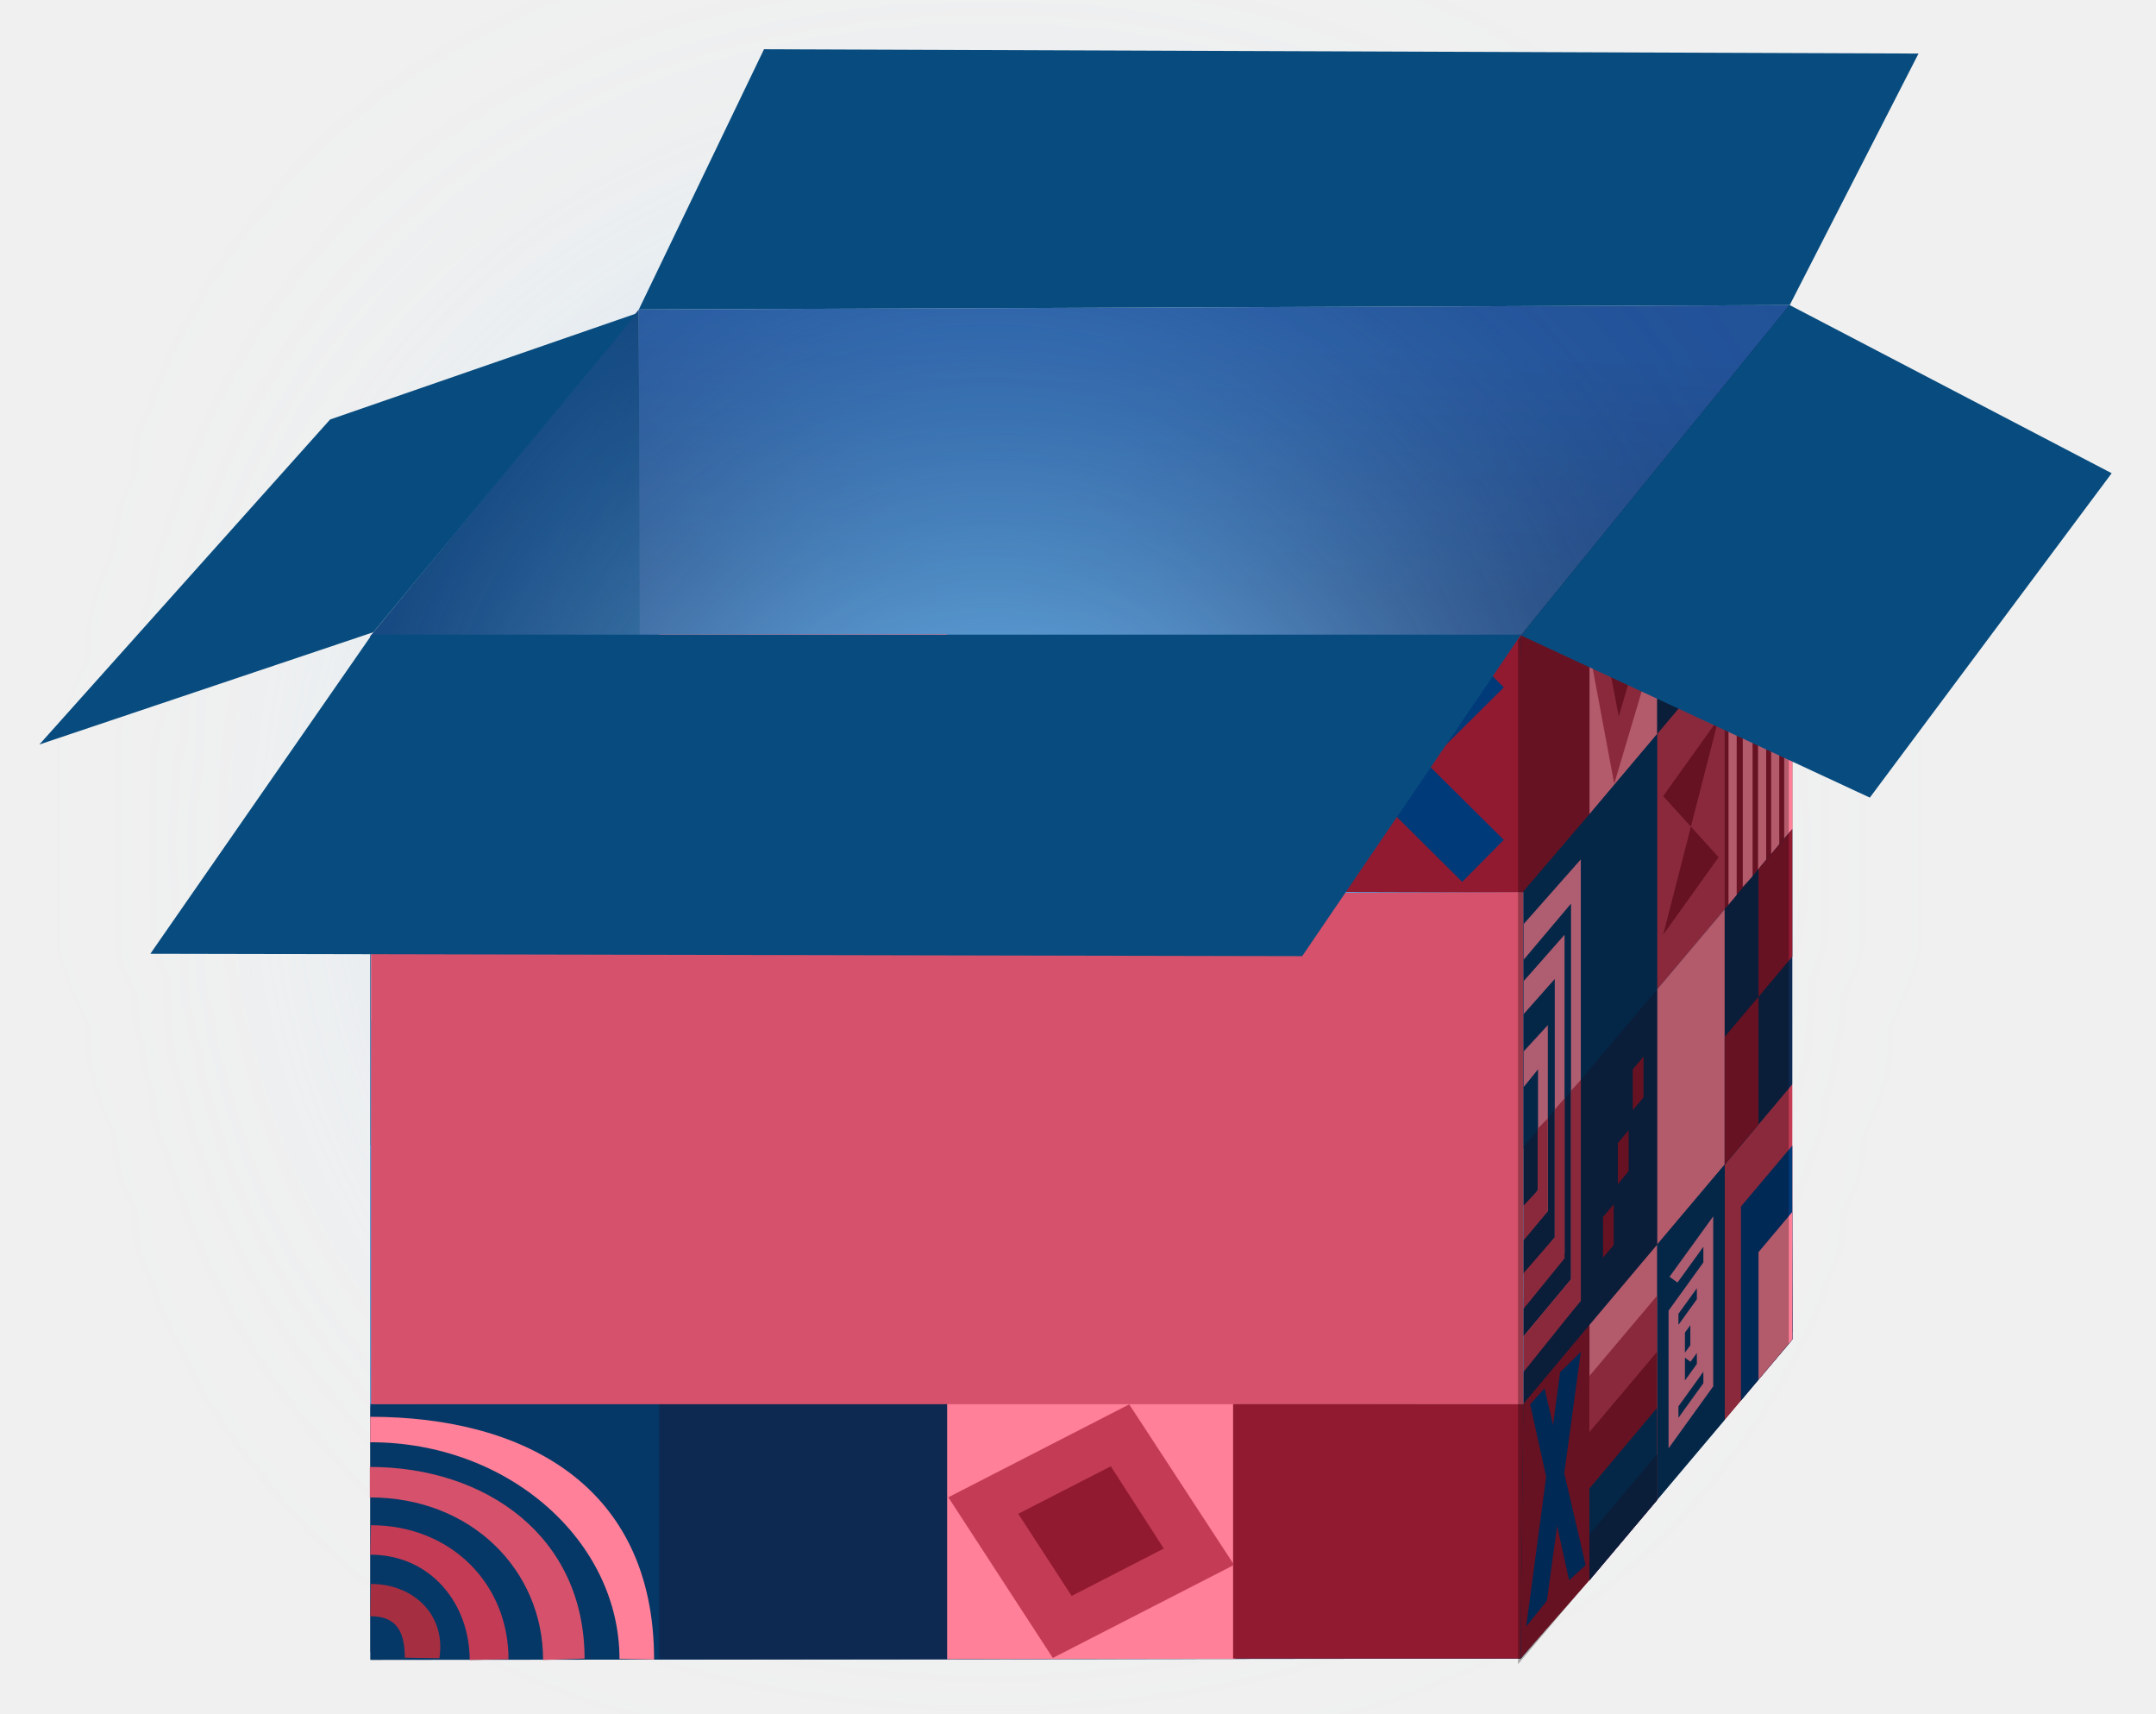
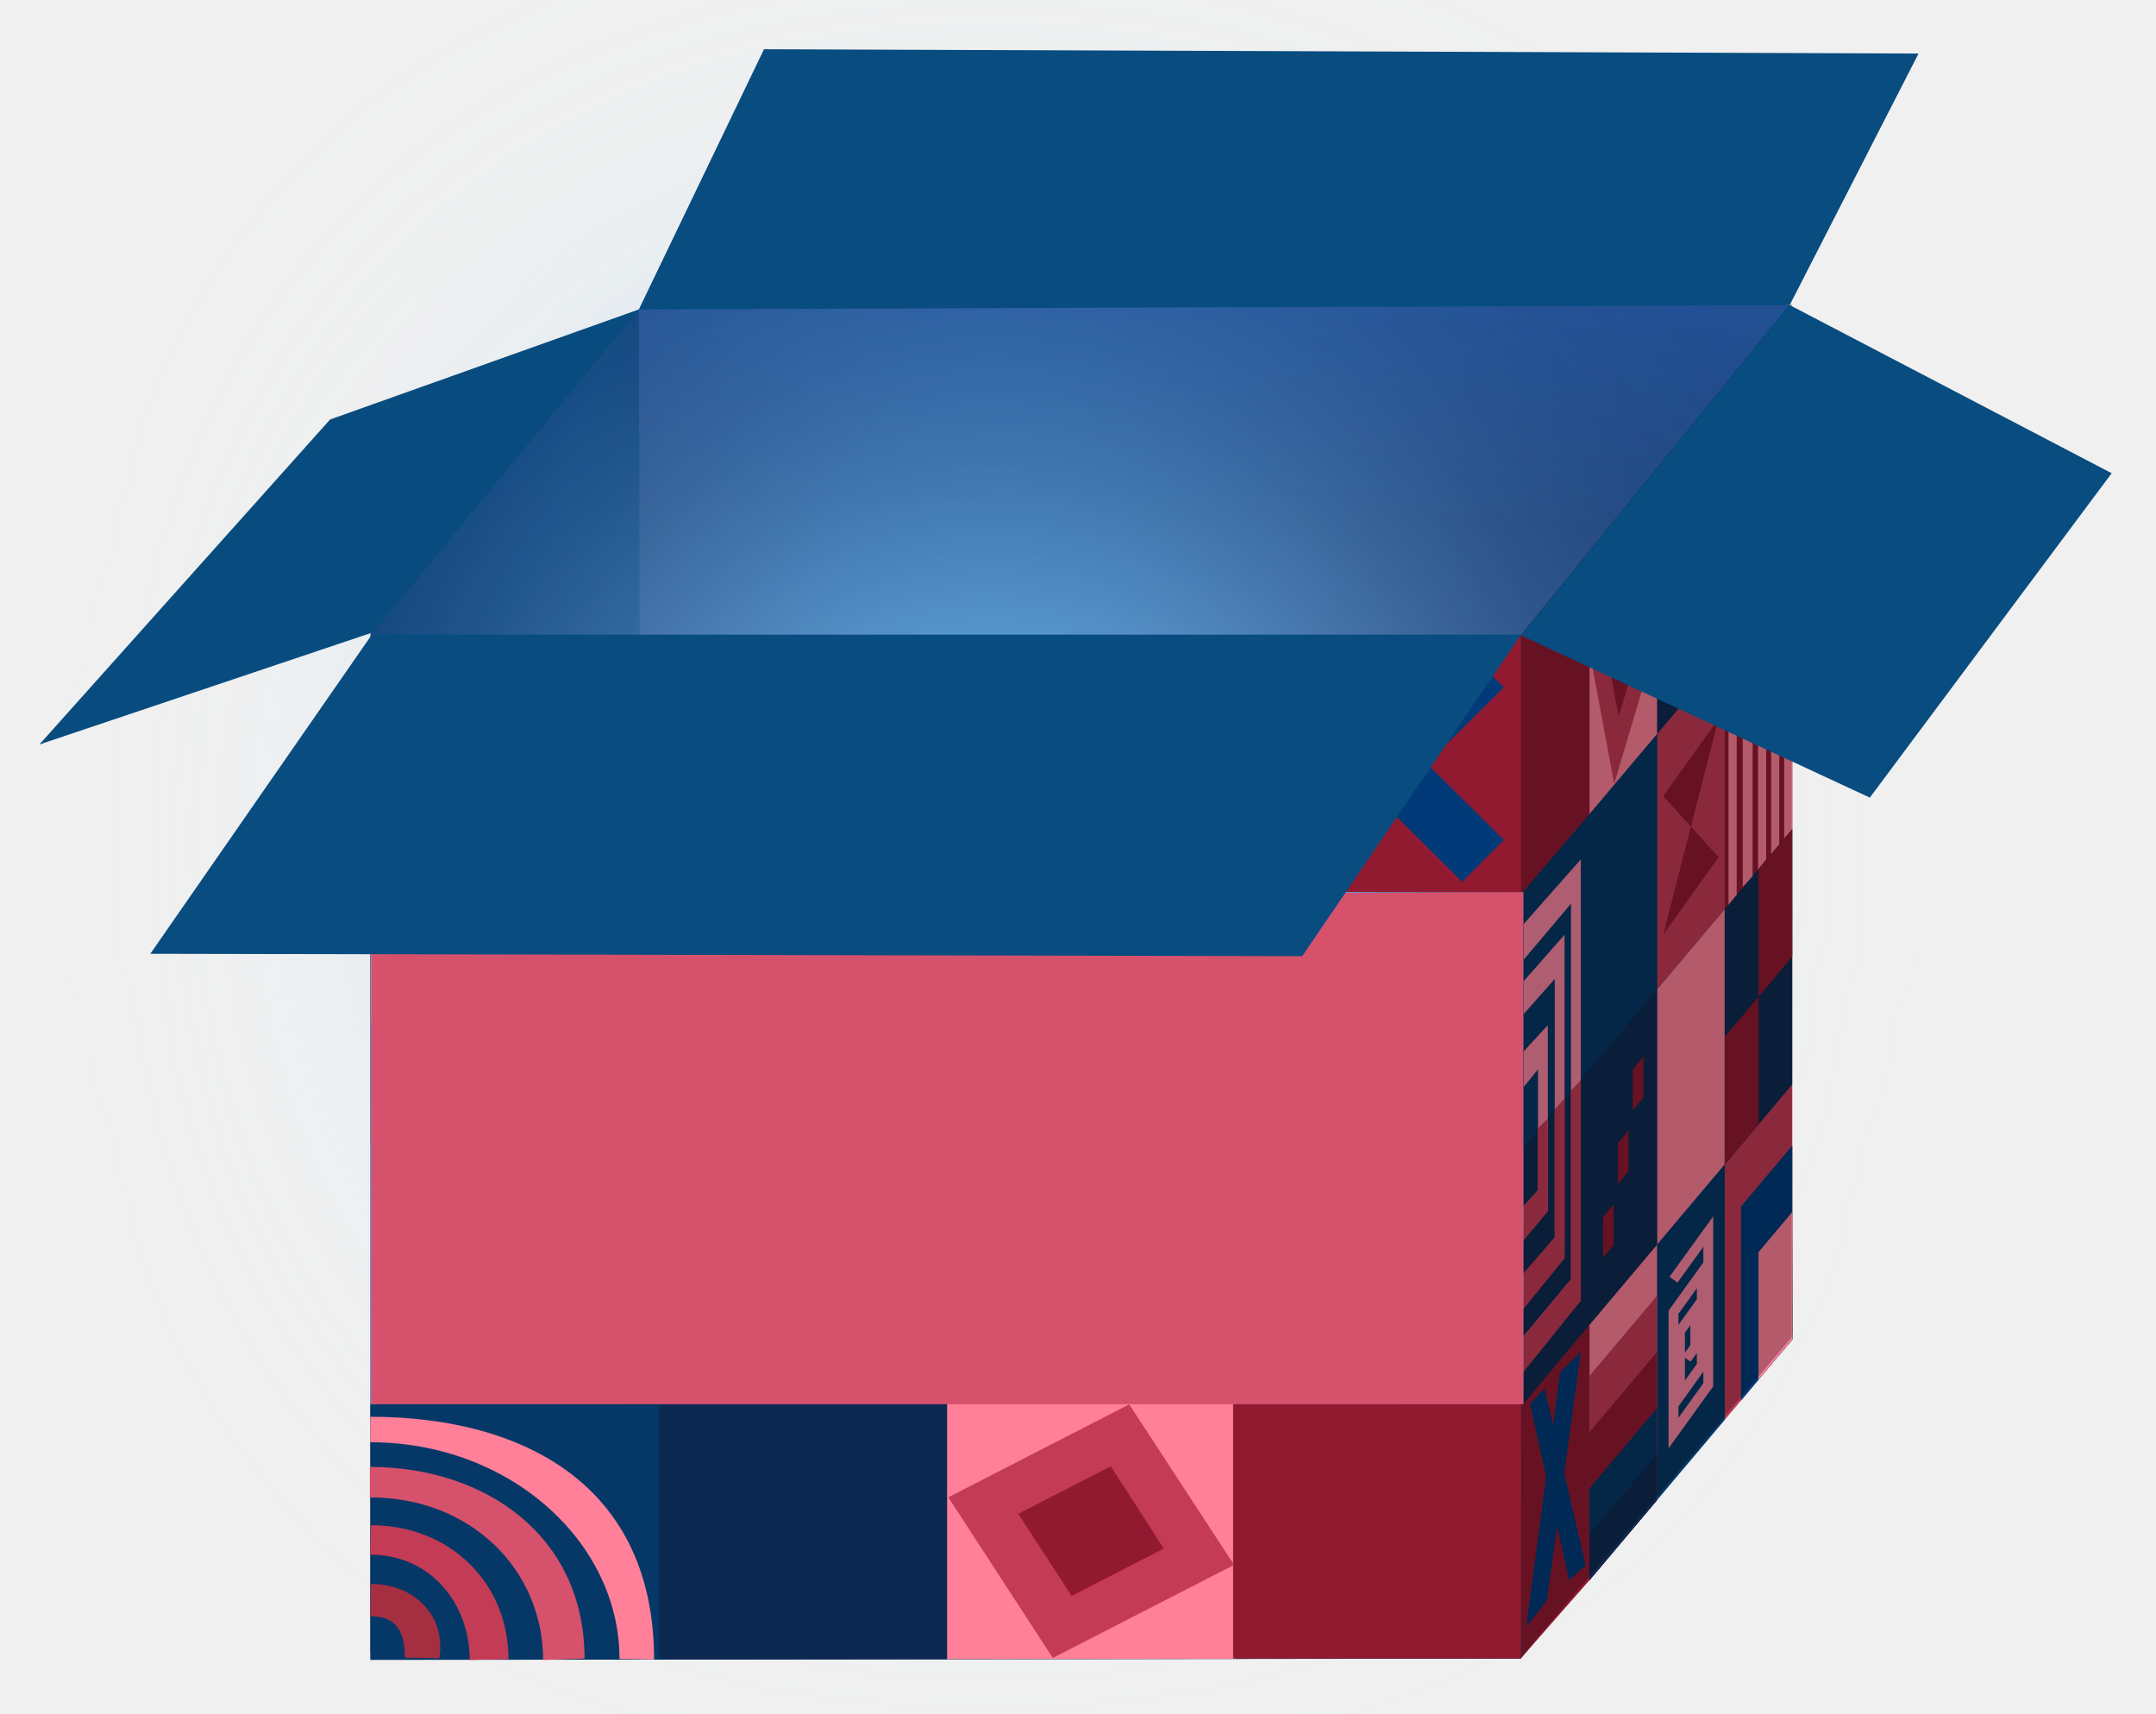
<svg xmlns="http://www.w3.org/2000/svg" width="219" height="174" fill="none">
-   <path d="M64.89 31.427l116.903-.444-.917 104.551-116.148.194.162-104.3z" fill="url(#paint0_linear)" />
-   <path d="M64.89 31.427l-27.255 33.14v103.184l27.518-32.315-.263-104.009z" fill="url(#paint1_linear)" />
-   <g opacity=".9" filter="url(#filter0_f)">
-     <circle cx="100.5" cy="85.5" r="40.5" fill="url(#paint2_radial)" />
+   <g clip-path="url(#clip0)">
+     <path d="M62.5 33l2.4-1.58L121 20.5l60.793 10.483-.917 104.551-116.148.194L62.5 33z" fill="url(#paint0_linear)" />
+     <path d="M64.89 31.427L37.635 46.5v121.25l27.519-32.315-.264-104.009z" fill="url(#paint1_linear)" />
+     <path d="M154.454 168.434l-116.818.135V64.568l116.862-.038-.044 103.904z" fill="#102E5B" />
+     <g opacity=".9" filter="url(#filter0_f)">
+       <circle cx="100.5" cy="85.5" r="40.5" fill="url(#paint2_radial)" />
+     </g>
+     <path d="M154.453 168.433l27.617-33.167-.278-104.284-27.295 33.548-.044 103.903z" fill="#0A2D49" />
+     <path d="M154.497 64.53l27.295-33.548.268 105.065-27.607 32.386.044-103.903z" fill="#053866" />
+     <path d="M154.497 64.53l27.295-33.548.268 105.038-27.607 32.413.044-103.903z" fill="#053866" />
+     <path d="M175.192 40.116l6.601-9.134.267 27.284-6.868 8.142V40.116z" fill="#053866" />
+     <path d="M177.58 54.639c-1.468-3.165-2.158-7.28-2.158-14.533l.829-1.019c0 6.418.785 10.791 2.03 13.47 1.032 2.214 2.389 2.53 3.8.863l-.021 2.791c-.7.835-1.17 1.019-1.823 1.019-.924 0-1.919-1.009-2.657-2.591z" fill="#FF8098" />
+     <path d="M168.32 48.27l6.872-8.153v26.291l-6.872 8.146V48.27z" fill="#0E2951" />
+     <path d="M161.45 56.411l6.869-8.142v26.285l-6.869 8.142V56.411z" fill="#FF8098" />
+     <path d="M154.498 64.53l6.953-8.118v26.284l-6.869 8.03-.084-26.196zm20.694 1.878l6.868-8.142v25.928l-6.868 8.142V66.408z" fill="#911A31" />
+     <path d="M168.32 74.554l6.872-8.146v25.928l-6.872 8.146V74.554z" fill="#C43B55" />
+     <path d="M161.45 82.697l6.869-8.143v25.929l-6.869 8.142V82.697z" fill="#053866" />
+     <path d="M154.582 90.727l6.869-8.03v25.928l-6.869 8.027V90.727z" fill="#053866" />
+     <path d="M168.32 100.482l6.872-8.146v25.929l-6.872 8.142v-25.925z" fill="#FF8098" />
+     <path d="M161.45 108.625l6.869-8.143v25.925l-6.869 8.146v-25.928z" fill="#0E2951" />
+     <path d="M154.582 116.652l6.869-8.027v25.928l-6.713 8.017-.156-25.918z" fill="#0E2951" />
+     <path d="M175.192 118.265l6.868-8.173v25.928l-6.868 8.173v-25.928z" fill="#C43B55" />
+     <path d="M168.32 126.408l6.872-8.143v25.928l-6.872 8.143v-25.928z" fill="#053866" />
+     <path d="M161.45 134.554l6.869-8.146v25.928l-6.869 8.143v-25.925z" fill="#FF8098" />
+     <path d="M154.737 142.57l6.713-8.017v25.925l-6.997 7.956.284-25.864z" fill="#911A31" />
+     <path d="M178.677 49.977c-1.134-2.445-1.77-5.84-1.77-11.395l.819-1.036c0 4.52.497 7.769 1.512 9.87.609 1.267 1.827 1.671 2.812.49v3.107c-.535.635-.893.835-1.401.835-.71.01-1.384-.632-1.972-1.871z" fill="#D6516B" />
+     <path d="M179.783 44.54c-.792-1.67-1.208-4.23-1.208-8.03l.829-1.018c0 2.716.139 4.074.677 5.697.497 1.556 1.401 1.729 1.989 1.02v3.106c-.368.435-.561.547-.913.547-.508 0-.978-.455-1.374-1.321z" fill="#C43B55" />
+     <path d="M180.772 39.101c-.461-1.018 1.015-5.959 1.015-8.119-.166 1.556-.894 5.012-.562 5.528.193.289.413-5.354.562-5.528l.267 8.635c-.21.262-.247.262-.45.262-.298 0-.585-.289-.832-.778z" fill="#A62E41" />
+     <path d="M154.737 135.728l4.842-5.81V91.763l-4.842 5.738v-3.626l5.837-6.601v44.804l-5.82 6.876-.017-3.226z" fill="#F985A0" />
+     <path d="M154.737 135.728l4.842-5.81v-19.151l.995-1.096v22.407l-5.837 7.273v-3.623z" fill="#C43B55" />
+     <path d="M154.653 129.545l3.275-3.884V99.417l-3.191 3.602v-3.344l4.186-4.747v32.346l-4.169 4.947-.101-2.676z" fill="#F985A0" />
+     <path d="M154.737 122.866l1.492-2.044v-12.228l-1.492 1.841v-3.627l2.487-2.703v18.876l-2.379 2.819-.108-2.934z" fill="#F985A0" />
+     <path d="M154.647 122.553l1.557-1.663v-6.29l1.008-1.011V123l-2.473 2.993-.092-3.44z" fill="#C43B55" />
+     <path d="M154.737 129.314l3.191-3.654v-12.989l.995-1.124v16.242l-4.186 5.151v-3.626z" fill="#C43B55" />
+     <path d="M176.842 122.523l5.218-6.187v19.684l-5.218 6.218v-19.715z" fill="#003A79" />
+     <path d="M178.622 127.158l3.438-4.088v12.95l-3.438 4.085v-12.947z" fill="#FF8098" />
+     <path d="M165.795 51.732l2.497 13.325-4.324 14.532-2.491-13.324 4.318-14.533z" fill="#C43B55" />
+     <path d="M165.352 58.554l1.272 6.818-2.202 7.396-1.276-6.791 2.206-7.423z" fill="#911A31" />
+     <path d="M161.45 139.731l6.869-8.142v20.747l-6.869 8.142v-20.747z" fill="#C43B55" />
+     <path d="M161.45 145.43l6.869-8.143v15.049l-6.869 8.143V145.43z" fill="#911A31" />
+     <path d="M161.45 151.157l6.869-8.173v9.352l-6.869 8.142v-9.321z" fill="#053866" />
+     <path d="M161.45 155.82l6.869-8.146v4.662l-6.869 8.142v-4.658z" fill="#0E2951" />
+     <path d="M168.939 94.927l5.634-7.874-5.634-6.207 5.634-7.874-5.634 21.955z" fill="#911A31" />
+     <path d="M181.232 59.301l.829-1.035v25.928l-.829 1.035V59.302zm-1.327 1.555l.829-1.036v25.93l-.829 1.035V60.856zm-4.328 5.178l.832-1.035v25.928l-.832 1.035V66.035zm1.448-1.87l.999-1.036v25.901l-.999 1.036V64.164zm1.55-1.756l.829-1.035V87.3l-.829 1.035V62.409z" fill="#FF8098" />
+     <path d="M175.192 92.336l6.868-8.142v25.898l-6.868 8.173V92.336z" fill="#0E2951" />
+     <path d="M175.192 105.287l3.431-4.058v12.951l-3.431 4.085v-12.978zm3.43-17.036l3.438-4.057v12.95l-3.438 4.085V88.251z" fill="#911A31" />
+     <path d="M169.99 129.953l3.533-4.883v15.558l-3.533 4.903V133.26l2.873-3.98v9.389l-2.213 3.073v-6.567l1.55-2.149v3.748l-.887 1.223" stroke="#F985A0" stroke-miterlimit="10" />
+     <path d="M159.387 160.478l-3.962-17.867 1.465-1.62 4.175 17.952-1.678 1.535z" fill="#003A79" />
+     <path d="M157.133 162.553l-2.104 2.625 3.441-25.826 2.104-2.065-3.441 25.266z" fill="#003A79" />
+     <path d="M165.849 108.598l1.096-1.297v4.146l-1.096 1.294v-4.143zm-1.512 7.48l1.096-1.297v4.146l-1.096 1.324v-4.173zm-1.513 7.511l1.096-1.297v4.146l-1.096 1.294v-4.143z" fill="#911A31" />
+     <path d="M154.497 64.53l-116.863.038.048 103.838 116.771.028.044-103.904z" fill="#054270" />
+     <path d="M154.453 168.434l-116.808.101-.01-103.967 116.862-.038-.044 103.904z" fill="#053866" />
+     <path d="M66.947 142.523l-29.302.041v-25.969l29.302-.014v25.942z" fill="#F4F9FF" />
+     <path d="M96.209 142.52l-29.262.003v-25.942l29.261-.034v25.973z" fill="#55A2E0" />
+     <path d="M125.473 142.489l-29.265.031v-25.973l29.265-.03v25.972z" fill="#A8D2FC" />
+     <path d="M154.737 142.57l-29.264-.081v-25.972l29.264.084v25.969z" fill="#B9D5FD" />
+     <path d="M96.209 116.547l-29.262.034V90.609l29.261-.03v25.968z" fill="#55A2E0" />
+     <path d="M125.473 116.516l-29.265.031v-25.97l29.265-.03v25.969z" fill="#A8D2FC" />
+     <path d="M154.737 116.601l-29.264-.085V90.547l29.264.082V116.6z" fill="#55A2E0" />
+     <path d="M96.209 168.489l-29.262.003v-25.969l29.261-.003v25.969z" fill="#0E2951" />
+     <path d="M125.473 168.458l-29.265.03v-25.969l29.265-.03v25.969z" fill="#FF8098" />
+     <path d="M154.454 168.434h-29.201V142.57h29.485l-.284 25.864z" fill="#911A31" />
+     <path d="M66.947 90.608l-29.302.013-.01-26.054 29.312.072v25.969z" fill="#C43B55" />
+     <path d="M125.473 90.547l-29.265.03V64.608l29.265-.034v25.973z" fill="#0E2951" />
+     <path d="M154.737 90.628l-29.264-.081V64.574l29.024-.044.24 26.098z" fill="#911A31" />
+     <path d="M129.218 138.961v-44.88l25.235-.026-.457 3.324-20.565.02v38.22l21.306.109v3.63l-25.519-.397z" fill="#55A2E0" />
+     <path d="M128.944 94.082l25.794-.214V97.5l-21.307-.102v19.151l-4.213-.024-.274-22.444z" fill="#003A79" />
+     <path d="M136.243 132.941v-32.119l18.494-1.147v3.192l-14.282.234v26.142l14.282.068v3.63h-18.494z" fill="#55A2E0" />
+     <path d="M143.848 125.959V107.05l10.797-.038-.649 3.369-5.932-.014v12.251l6.673-.071v3.446l-10.889-.034z" fill="#55A2E0" />
+     <path d="M143.848 107.05l10.889-.241v3.633l-6.673-.075v6.285l-4.216-.088v-9.514z" fill="#003A79" />
+     <path d="M136.243 99.784l18.494-.11v3.345l-14.282.082v13.416h-4.212V99.784z" fill="#003A79" />
+     <path d="M52.275 77.623l-14.63.027-.01-13.083 14.64.085v12.971z" fill="#FF8098" />
+     <path d="M106.941 168.369l-10.614-16.315 18.376-9.436 10.652 16.302-18.414 9.449z" fill="#C43B55" />
+     <path d="M108.853 162.071l-5.424-8.343 9.403-4.822 5.383 8.353-9.362 4.812z" fill="#911A31" />
+     <path d="M125.473 85.358l-29.265.03v-20.78l29.265-.034v20.784z" fill="#053866" />
+     <path d="M125.473 79.65l-29.265.031V64.608l29.265-.034V79.65z" fill="#911A31" />
+     <path d="M125.473 73.942l-29.265.004v-9.338l29.265-.034v9.368z" fill="#C43B55" />
+     <path d="M125.473 69.273l-29.265.004v-4.248l29.265-.03v4.275z" fill="#FF8098" />
+     <path d="M94.448 120.774l-25.742.038 25.742 16.438-25.742.037" fill="#003A79" />
+     <path d="M37.604 116.347l4.216-.143v26.489l-4.216.142v-26.488zm5.543.322l4.213-.143v25.973l-4.213.139v-25.969zm17.675-.074l4.213-.143-.078 26.02-4.253.153.118-26.03zm-5.972.054l4.254-.149v25.969l-4.253.152v-25.972zm-5.85.023l4.253-.152v25.972l-4.253.153v-25.973z" fill="#55A2E0" />
+     <path d="M66.947 116.581l-29.302.013V90.622l29.302-.014v25.973z" fill="#A8D2FC" />
+     <path d="M66.947 168.492l-29.302.044v-25.972l29.302-.041v25.969z" fill="#053866" />
+     <path d="M66.947 103.579l-14.672.014V90.622l14.672-.014v12.971z" fill="#55A2E0" />
+     <path d="M37.604 146.465v-2.588c15.608 0 28.835 6.978 28.835 24.649l-3.512-.055c0-11.942-11.237-22.027-25.323-22.006z" fill="#FF8098" />
+     <path d="M37.568 152.067v-3.096c11.744 0 21.81 7.011 21.81 19.463l-4.212.139c0-9.151-7.336-16.523-17.598-16.506z" fill="#D6516B" />
+     <path d="M37.604 157.881l.078-2.992c7.998 0 13.97 5.834 13.97 13.616l-3.941.065c0-5.62-3.864-10.679-10.107-10.689z" fill="#C43B55" />
+     <path d="M37.604 164.135l.078-3.28c4.371 0 7.65 3.195 6.946 7.541l-3.512-.054c0-2.509-.741-4.234-3.512-4.207z" fill="#A62E41" />
+     <path d="M93.048 87.895l-23.06-.099.082-20.465 23.06.072-.065 16.139-18.728-.082.05-12.336 14.398.065-.037 8.618-10.067-.048.02-4.93 5.736.034" stroke="#F985A0" stroke-width="4" stroke-miterlimit="10" />
+     <path d="M150.64 87.423l-19.899-19.738m0 19.745l19.899-19.752" stroke="#003A79" stroke-width="6" stroke-miterlimit="10" />
+     <path d="M106.744 111.352l-4.683-.014v-4.153l4.683-.013v4.18zm6.439-5.722l-4.683-.017v-4.149l4.683.017v4.149zm6.437-5.721l-4.68.013v-4.18l4.68.017v4.15z" fill="#F4F9FF" />
+     <path d="M59.885 84.37l-22.24.027-.01-19.83 22.25.089V84.37z" fill="#053866" />
+     <path d="M53.916 79.066l-16.271-.003-.01-14.496 16.281.058v14.441z" fill="#FF8098" />
+     <path d="M52.276 116.591l-14.631.004v-12.971l14.63-.031v12.998z" fill="#55A2E0" />
+     <path opacity=".3" d="M154.5 168.3l27.5-32.5v-105l-27.5 33.7v103.8z" fill="#000" />
+     <path d="M154.731 90.6l-117.04.407V142.6h117.04v-52z" fill="#D6516B" />
+     <path d="M181.793 30.982l32.704 17.075L189.932 81l-35.434-16.47 27.295-33.548z" fill="#084C80" />
+     <path d="M33.53 42.6L64.9 31.42 37.932 64.2 4 75.604 33.53 42.6z" fill="#084C7F" />
+     <path d="M132.274 97.1l22.229-32.651H37.771L15.27 96.859l117.004.241zm62.604-91.662l-13.085 25.545-116.903.444L77.606 5l117.272.438z" fill="#084C80" />
  </g>
-   <path d="M154.453 168.434l-116.818.136V64.568l116.862-.038-.044 103.904z" fill="#102E5B" />
-   <path d="M154.453 168.434l27.617-33.168-.277-104.283-27.296 33.547-.044 103.904z" fill="#0A2D49" />
-   <path d="M154.497 64.53l27.295-33.547.268 105.064-27.607 32.387.044-103.904z" fill="#053866" />
-   <path d="M154.497 64.53l27.295-33.547.268 105.037-27.607 32.414.044-103.904z" fill="#053866" />
-   <path d="M175.191 40.117l6.602-9.134.267 27.283-6.869 8.142V40.117z" fill="#053866" />
-   <path d="M177.581 54.639c-1.469-3.165-2.159-7.28-2.159-14.533l.829-1.019c0 6.418.785 10.791 2.03 13.47 1.032 2.215 2.389 2.53 3.8.863l-.021 2.791c-.7.836-1.17 1.019-1.823 1.019-.924 0-1.919-1.009-2.656-2.591z" fill="#FF8098" />
-   <path d="M168.32 48.27l6.872-8.154v26.292l-6.872 8.146V48.269z" fill="#0E2951" />
-   <path d="M161.45 56.411l6.869-8.142v26.285l-6.869 8.142V56.411z" fill="#FF8098" />
-   <path d="M154.498 64.53l6.953-8.119v26.285l-6.868 8.03-.085-26.196zm20.693 1.878l6.869-8.143v25.929l-6.869 8.142V66.408z" fill="#911A31" />
-   <path d="M168.32 74.554l6.872-8.146v25.928l-6.872 8.146V74.554z" fill="#C43B55" />
-   <path d="M161.45 82.697l6.869-8.143v25.928l-6.869 8.143V82.697z" fill="#053866" />
-   <path d="M154.582 90.727l6.869-8.03v25.928l-6.869 8.027V90.727z" fill="#053866" />
-   <path d="M168.32 100.482l6.872-8.145v25.928l-6.872 8.142v-25.925z" fill="#FF8098" />
-   <path d="M161.45 108.625l6.869-8.143v25.925l-6.869 8.146v-25.928z" fill="#0E2951" />
-   <path d="M154.582 116.652l6.869-8.027v25.928l-6.713 8.017-.156-25.918z" fill="#0E2951" />
-   <path d="M175.191 118.265l6.869-8.173v25.928l-6.869 8.173v-25.928z" fill="#C43B55" />
-   <path d="M168.32 126.408l6.872-8.143v25.928l-6.872 8.143v-25.928z" fill="#053866" />
-   <path d="M161.45 134.554l6.869-8.146v25.928l-6.869 8.143v-25.925z" fill="#FF8098" />
-   <path d="M154.737 142.57l6.713-8.017v25.925l-6.997 7.956.284-25.864z" fill="#911A31" />
-   <path d="M178.677 49.977c-1.134-2.445-1.77-5.84-1.77-11.395l.819-1.036c0 4.52.497 7.769 1.513 9.87.609 1.267 1.827 1.671 2.811.49v3.107c-.534.635-.893.835-1.401.835-.71.01-1.383-.632-1.972-1.871z" fill="#D6516B" />
-   <path d="M179.783 44.541c-.792-1.67-1.208-4.23-1.208-8.03l.829-1.02c0 2.717.139 4.076.677 5.699.497 1.555 1.401 1.728 1.989 1.018v3.107c-.368.435-.561.547-.913.547-.508 0-.978-.455-1.374-1.321z" fill="#C43B55" />
-   <path d="M180.772 39.101c-.461-1.018 1.015-5.959 1.015-8.118-.166 1.555-.894 5.011-.562 5.527.193.29.413-5.354.562-5.527l.267 8.634c-.21.262-.247.262-.45.262-.298 0-.585-.289-.832-.778z" fill="#A62E41" />
-   <path d="M154.737 135.728l4.842-5.81V91.763l-4.842 5.738v-3.626l5.837-6.601v44.804l-5.82 6.876-.017-3.226z" fill="#F985A0" />
-   <path d="M154.737 135.728l4.842-5.809v-19.152l.995-1.096v22.407l-5.837 7.273v-3.623z" fill="#C43B55" />
-   <path d="M154.652 129.545l3.276-3.884V99.416l-3.191 3.603v-3.345l4.185-4.746v32.345l-4.168 4.948-.102-2.676z" fill="#F985A0" />
-   <path d="M154.737 122.866l1.492-2.044v-12.228l-1.492 1.841v-3.627l2.487-2.702v18.875l-2.378 2.819-.109-2.934z" fill="#F985A0" />
-   <path d="M154.647 122.554l1.557-1.664v-6.29l1.008-1.011V123l-2.473 2.993-.092-3.439z" fill="#C43B55" />
-   <path d="M154.737 129.314l3.191-3.654v-12.989l.995-1.123v16.241l-4.186 5.151v-3.626z" fill="#C43B55" />
-   <path d="M176.842 122.523l5.217-6.187v19.684l-5.217 6.217v-19.714z" fill="#003A79" />
-   <path d="M178.622 127.158l3.438-4.088v12.95l-3.438 4.085v-12.947z" fill="#FF8098" />
-   <path d="M165.795 51.733l2.497 13.324-4.324 14.533-2.49-13.325 4.317-14.532z" fill="#C43B55" />
-   <path d="M165.352 58.554l1.272 6.818-2.203 7.396-1.275-6.791 2.206-7.423z" fill="#911A31" />
-   <path d="M161.45 139.732l6.869-8.143v20.747l-6.869 8.142v-20.746z" fill="#C43B55" />
-   <path d="M161.45 145.429l6.869-8.142v15.049l-6.869 8.143v-15.05z" fill="#911A31" />
-   <path d="M161.45 151.158l6.869-8.174v9.352l-6.869 8.142v-9.32z" fill="#053866" />
-   <path d="M161.45 155.82l6.869-8.146v4.662l-6.869 8.142v-4.658z" fill="#0E2951" />
-   <path d="M168.939 94.927l5.634-7.874-5.634-6.207 5.634-7.874-5.634 21.955z" fill="#911A31" />
-   <path d="M181.231 59.301l.829-1.036v25.929l-.829 1.035V59.301zm-1.326 1.555l.829-1.035v25.928l-.829 1.035V60.856zm-4.328 5.178l.832-1.035v25.928l-.832 1.036V66.034zm1.448-1.87l.998-1.036v25.901l-.998 1.036V64.164zm1.55-1.756l.829-1.036v25.929l-.829 1.035V62.408z" fill="#FF8098" />
-   <path d="M175.191 92.337l6.869-8.143v25.898l-6.869 8.173V92.337z" fill="#0E2951" />
-   <path d="M175.191 105.287l3.431-4.057v12.95l-3.431 4.085v-12.978zm3.431-17.035l3.438-4.058v12.95l-3.438 4.085V88.252z" fill="#911A31" />
-   <path d="M169.99 129.952l3.533-4.882v15.558l-3.533 4.903V133.26l2.873-3.98v9.389l-2.213 3.073v-6.567l1.55-2.15v3.749l-.887 1.222" stroke="#F985A0" stroke-miterlimit="10" />
-   <path d="M159.387 160.478l-3.962-17.867 1.465-1.62 4.175 17.953-1.678 1.534z" fill="#003A79" />
-   <path d="M157.133 162.553l-2.105 2.625 3.441-25.827 2.105-2.064-3.441 25.266z" fill="#003A79" />
-   <path d="M165.849 108.598l1.096-1.297v4.146l-1.096 1.294v-4.143zm-1.512 7.48l1.096-1.297v4.146l-1.096 1.324v-4.173zm-1.513 7.511l1.096-1.297v4.146l-1.096 1.294v-4.143z" fill="#911A31" />
-   <path d="M154.497 64.53l-116.862.038.047 103.838 116.771.028.044-103.904z" fill="#054270" />
-   <path d="M154.453 168.434l-116.808.101-.01-103.967 116.862-.038-.044 103.904z" fill="#053866" />
-   <path d="M66.946 142.523l-29.301.041v-25.969l29.301-.014v25.942z" fill="#F4F9FF" />
-   <path d="M96.209 142.52l-29.262.003v-25.942l29.261-.034v25.973z" fill="#55A2E0" />
-   <path d="M125.473 142.489l-29.265.03v-25.972l29.265-.031v25.973z" fill="#A8D2FC" />
-   <path d="M154.737 142.57l-29.264-.081v-25.973l29.264.085v25.969z" fill="#B9D5FD" />
-   <path d="M96.209 116.547l-29.262.034V90.609l29.261-.031v25.969z" fill="#55A2E0" />
-   <path d="M125.473 116.516l-29.265.031v-25.97l29.265-.03v25.969z" fill="#A8D2FC" />
-   <path d="M154.737 116.601l-29.264-.085V90.547l29.264.082V116.6z" fill="#55A2E0" />
-   <path d="M96.209 168.488l-29.262.004v-25.969l29.261-.004v25.969z" fill="#0E2951" />
-   <path d="M125.473 168.458l-29.265.03v-25.969l29.265-.03v25.969z" fill="#FF8098" />
-   <path d="M154.454 168.434h-29.201V142.57h29.485l-.284 25.864z" fill="#911A31" />
-   <path d="M66.947 90.608l-29.302.013-.01-26.053 29.312.07v25.97z" fill="#C43B55" />
-   <path d="M94.181 88.781l-25.207.027v-22.37l25.207-.03v22.373z" stroke="#F985A0" stroke-width="4" stroke-miterlimit="10" />
-   <path d="M125.473 90.547l-29.265.03V64.608l29.265-.034v25.973z" fill="#0E2951" />
-   <path d="M154.737 90.628l-29.264-.081V64.575l29.024-.045.24 26.098z" fill="#911A31" />
-   <path d="M129.219 138.961v-44.88l25.235-.026-.457 3.324-20.566.02v38.22l21.307.109v3.63l-25.519-.397z" fill="#55A2E0" />
-   <path d="M128.944 94.082l25.793-.214V97.5l-21.306-.102v19.151l-4.213-.024-.274-22.444z" fill="#003A79" />
-   <path d="M136.242 132.941v-32.119l18.495-1.147v3.191l-14.282.235v26.142l14.282.068v3.63h-18.495z" fill="#55A2E0" />
-   <path d="M143.849 125.959v-18.91l10.797-.037-.65 3.368-5.931-.013v12.251l6.672-.071v3.446l-10.888-.034z" fill="#55A2E0" />
-   <path d="M143.849 107.049l10.888-.241v3.634l-6.672-.075v6.285l-4.216-.088v-9.515z" fill="#003A79" />
-   <path d="M136.242 99.783l18.495-.108v3.344l-14.282.082v13.415h-4.213V99.783z" fill="#003A79" />
-   <path d="M52.276 77.623l-14.631.027-.01-13.083 14.64.085v12.971z" fill="#FF8098" />
-   <path d="M106.941 168.369l-10.614-16.315 18.376-9.436 10.652 16.302-18.414 9.449z" fill="#C43B55" />
-   <path d="M108.853 162.071l-5.424-8.343 9.403-4.822 5.383 8.353-9.362 4.812z" fill="#911A31" />
-   <path d="M125.473 85.358l-29.265.03v-20.78l29.265-.034v20.784z" fill="#053866" />
-   <path d="M125.473 79.65l-29.265.031V64.608l29.265-.034V79.65z" fill="#911A31" />
-   <path d="M125.473 73.943l-29.265.003v-9.338l29.265-.034v9.369z" fill="#C43B55" />
-   <path d="M125.473 69.274l-29.265.003V65.03l29.265-.03v4.275z" fill="#FF8098" />
-   <path d="M94.448 120.775l-25.742.037 25.742 16.438-25.742.037" fill="#003A79" />
-   <path d="M37.603 116.347l4.216-.143v26.489l-4.216.142v-26.488zm5.545.322l4.212-.143v25.973l-4.212.139v-25.969zm17.674-.074l4.213-.143-.078 26.02-4.253.153.118-26.03zm-5.972.054l4.254-.15v25.969l-4.253.153v-25.972zm-5.85.023l4.253-.152v25.972l-4.253.153v-25.973z" fill="#55A2E0" />
-   <path d="M66.946 116.581l-29.301.013V90.622l29.301-.014v25.973z" fill="#A8D2FC" />
-   <path d="M66.946 168.492l-29.301.044v-25.972l29.301-.041v25.969z" fill="#053866" />
-   <path d="M66.947 103.579l-14.672.014V90.622l14.672-.014v12.971z" fill="#55A2E0" />
-   <path d="M37.603 146.465v-2.587c15.609 0 28.836 6.977 28.836 24.648l-3.513-.055c0-11.942-11.237-22.026-25.323-22.006z" fill="#FF8098" />
-   <path d="M37.567 152.068v-3.097c11.745 0 21.811 7.012 21.811 19.463l-4.213.139c0-9.151-7.335-16.522-17.598-16.505z" fill="#D6516B" />
-   <path d="M37.603 157.881l.078-2.992c8 0 13.971 5.834 13.971 13.616l-3.942.065c0-5.62-3.864-10.679-10.107-10.689z" fill="#C43B55" />
-   <path d="M37.603 164.135l.078-3.28c4.372 0 7.65 3.195 6.947 7.542l-3.512-.055c0-2.509-.741-4.234-3.513-4.207z" fill="#A62E41" />
-   <path d="M93.048 87.895l-23.059-.098.081-20.465 23.06.071-.065 16.139-18.728-.081.05-12.336 14.398.064-.037 8.618-10.066-.048.02-4.93 5.735.034" stroke="#F985A0" stroke-width="4" stroke-miterlimit="10" />
-   <path d="M150.639 87.423L130.74 67.685m0 19.745l19.899-19.752" stroke="#003A79" stroke-width="6" stroke-miterlimit="10" />
-   <path d="M106.744 111.352l-4.682-.014v-4.153l4.682-.013v4.18zm6.439-5.722l-4.683-.017v-4.149l4.683.017v4.149zm6.437-5.721l-4.68.013v-4.18l4.68.017v4.15z" fill="#F4F9FF" />
-   <path d="M59.885 84.37l-22.24.027-.01-19.83 22.25.089V84.37z" fill="#053866" />
-   <path d="M53.917 79.066l-16.272-.003-.01-14.496 16.282.058v14.441z" fill="#FF8098" />
-   <path d="M52.275 116.591l-14.63.004v-12.971l14.63-.031v12.998z" fill="#55A2E0" />
-   <path d="M154.731 90.6l-117.04.407V142.6h117.04v-52z" fill="#D6516B" />
-   <path opacity=".3" d="M154.2 169l27.5-32.5v-105L154.2 65v104z" fill="#000" />
-   <path d="M181.793 30.983l32.704 17.074L189.932 81l-35.434-16.47 27.295-33.547zM33.53 42.6l31.202-10.8-26.8 32.4L4 75.605 33.53 42.6zm98.744 54.5l22.229-32.651H37.77l-22.5 32.41 117.004.241z" fill="#084C7F" />
-   <path d="M194.878 5.438l-13.084 25.545-116.903.444L77.606 5l117.272.438z" fill="#084C7F" />
  <defs>
-     <linearGradient id="paint0_linear" x1="198.156" y1="37.185" x2="197.232" y2="62.535" gradientUnits="userSpaceOnUse">
+     <linearGradient id="paint0_linear" x1="198.468" y1="27.323" x2="197.371" y2="55.205" gradientUnits="userSpaceOnUse">
      <stop stop-color="#215198" />
      <stop offset="1" stop-color="#1F447C" />
    </linearGradient>
-     <linearGradient id="paint1_linear" x1="77.499" y1="112" x2="40.999" y2="100" gradientUnits="userSpaceOnUse">
+     <linearGradient id="paint1_linear" x1="77.5" y1="112" x2="41" y2="100" gradientUnits="userSpaceOnUse">
      <stop stop-color="#032B57" />
      <stop offset="1" stop-color="#0A3D76" />
    </linearGradient>
    <radialGradient id="paint2_radial" cx="0" cy="0" r="1" gradientUnits="userSpaceOnUse" gradientTransform="rotate(90 14.25 85.784) scale(32.1207)">
      <stop stop-color="#0095FF" />
      <stop offset="1" stop-color="#BCE3FF" />
    </radialGradient>
+     <clipPath id="clip0">
+       <path fill="#fff" d="M0 0h219v174H0z" />
+     </clipPath>
    <filter id="filter0_f" x="-20" y="-35" width="241" height="241" filterUnits="userSpaceOnUse" color-interpolation-filters="sRGB">
      <feFlood flood-opacity="0" result="BackgroundImageFix" />
      <feBlend in="SourceGraphic" in2="BackgroundImageFix" result="shape" />
      <feGaussianBlur stdDeviation="40" result="effect1_foregroundBlur" />
    </filter>
  </defs>
</svg>
